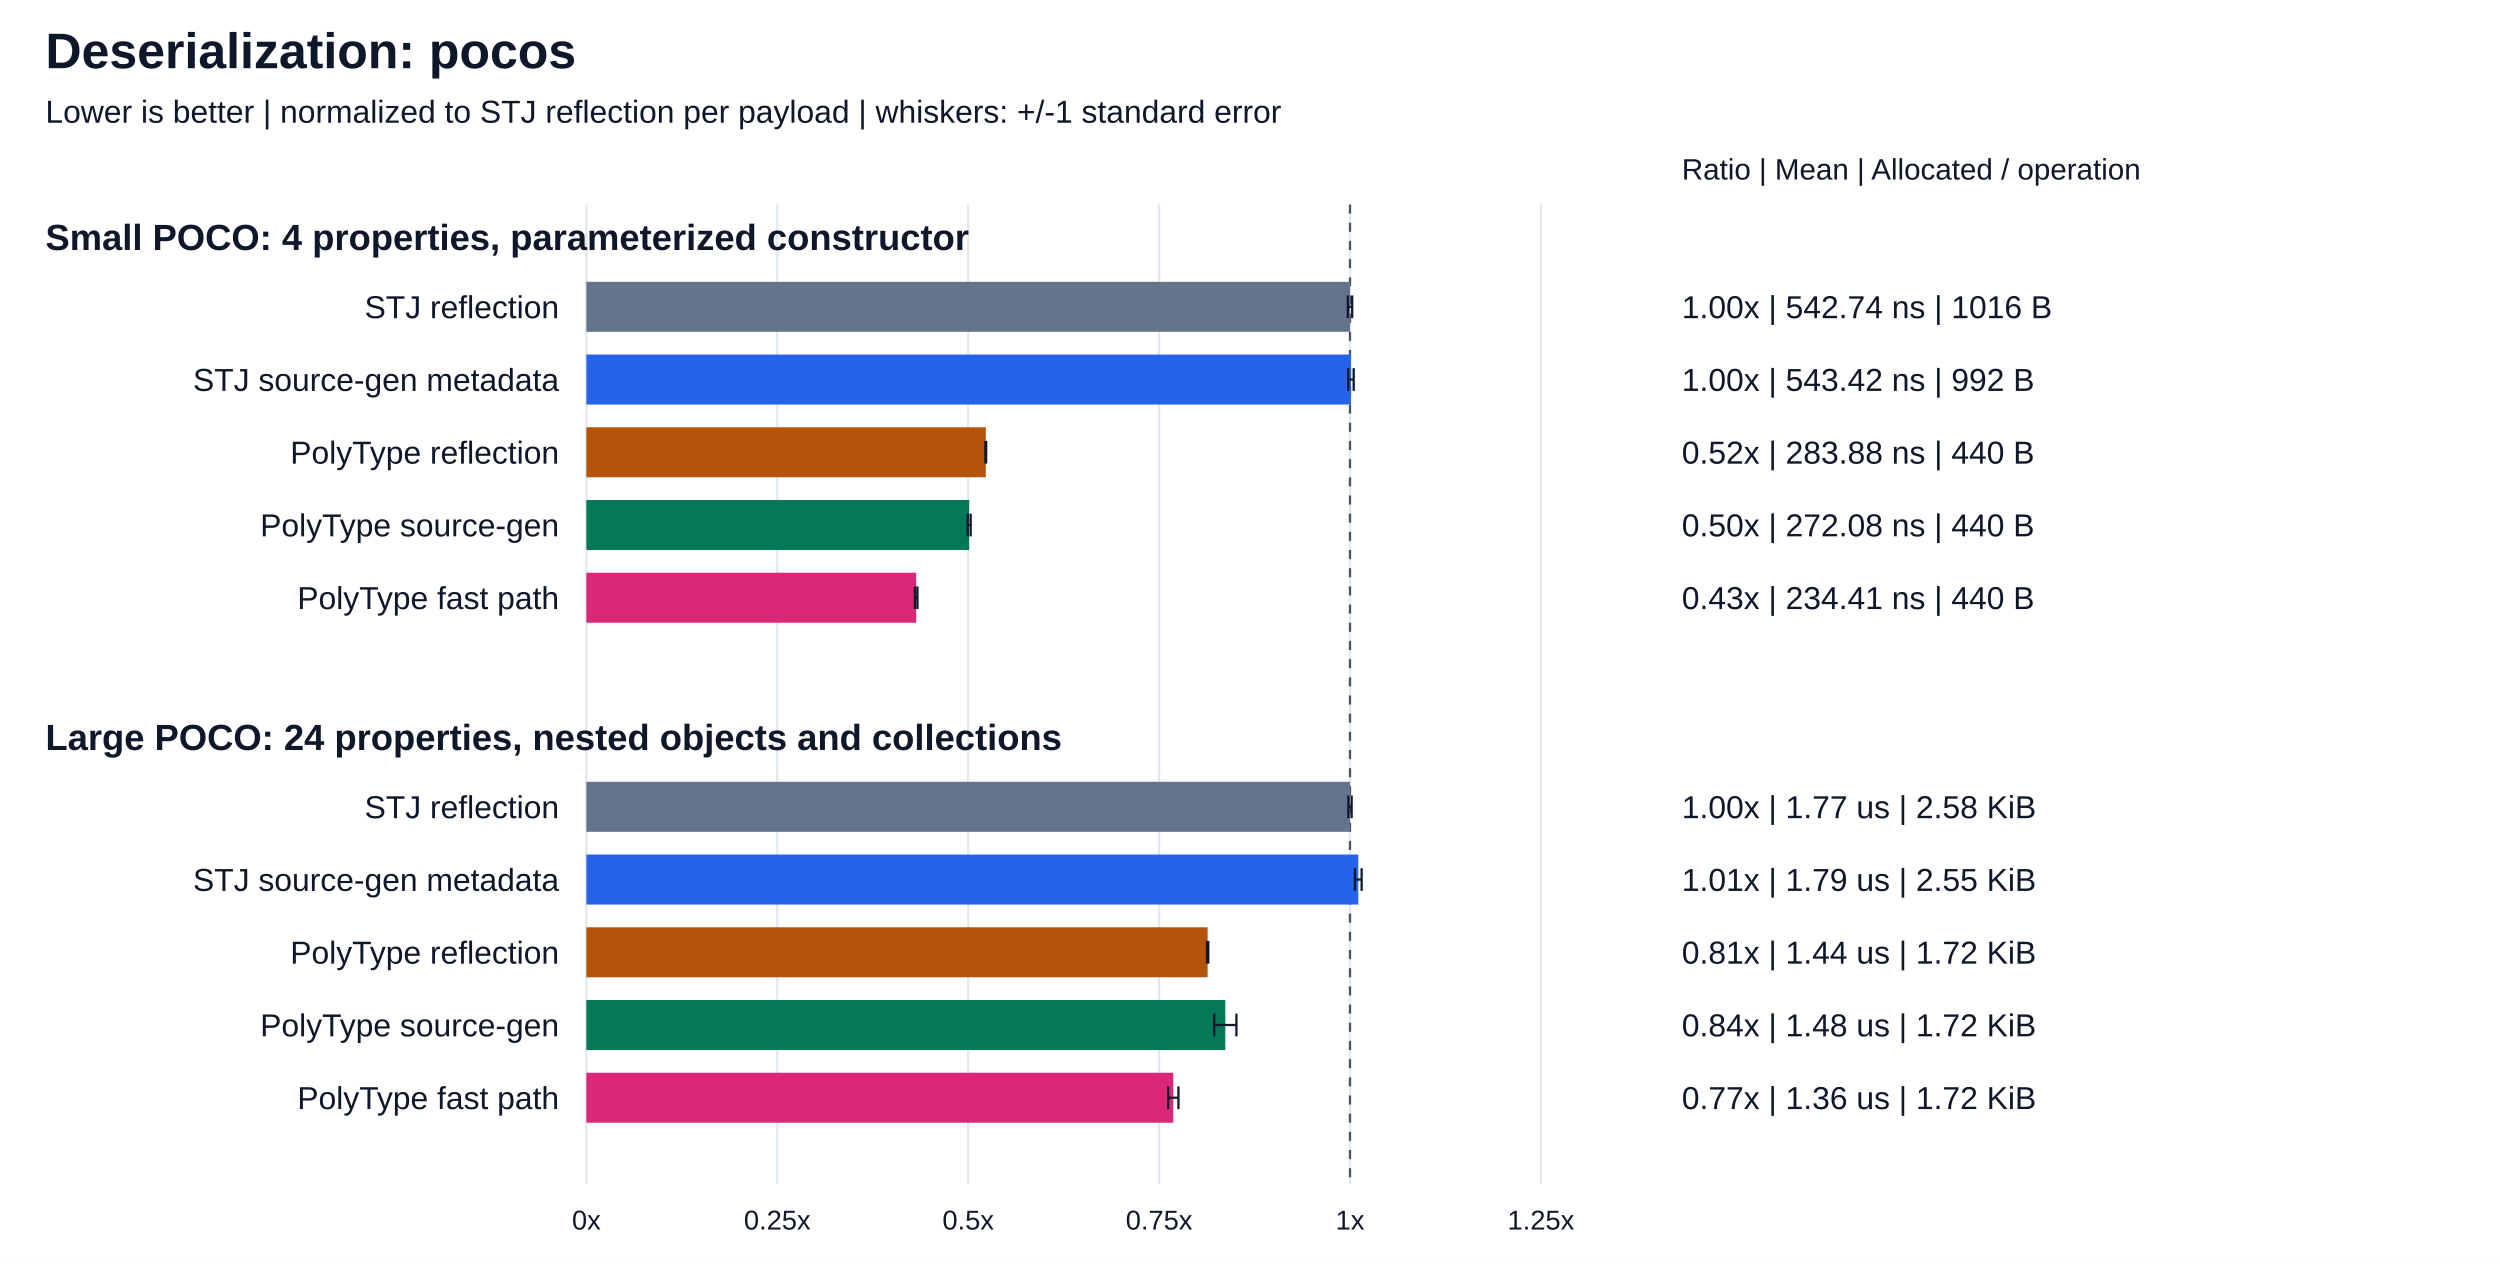
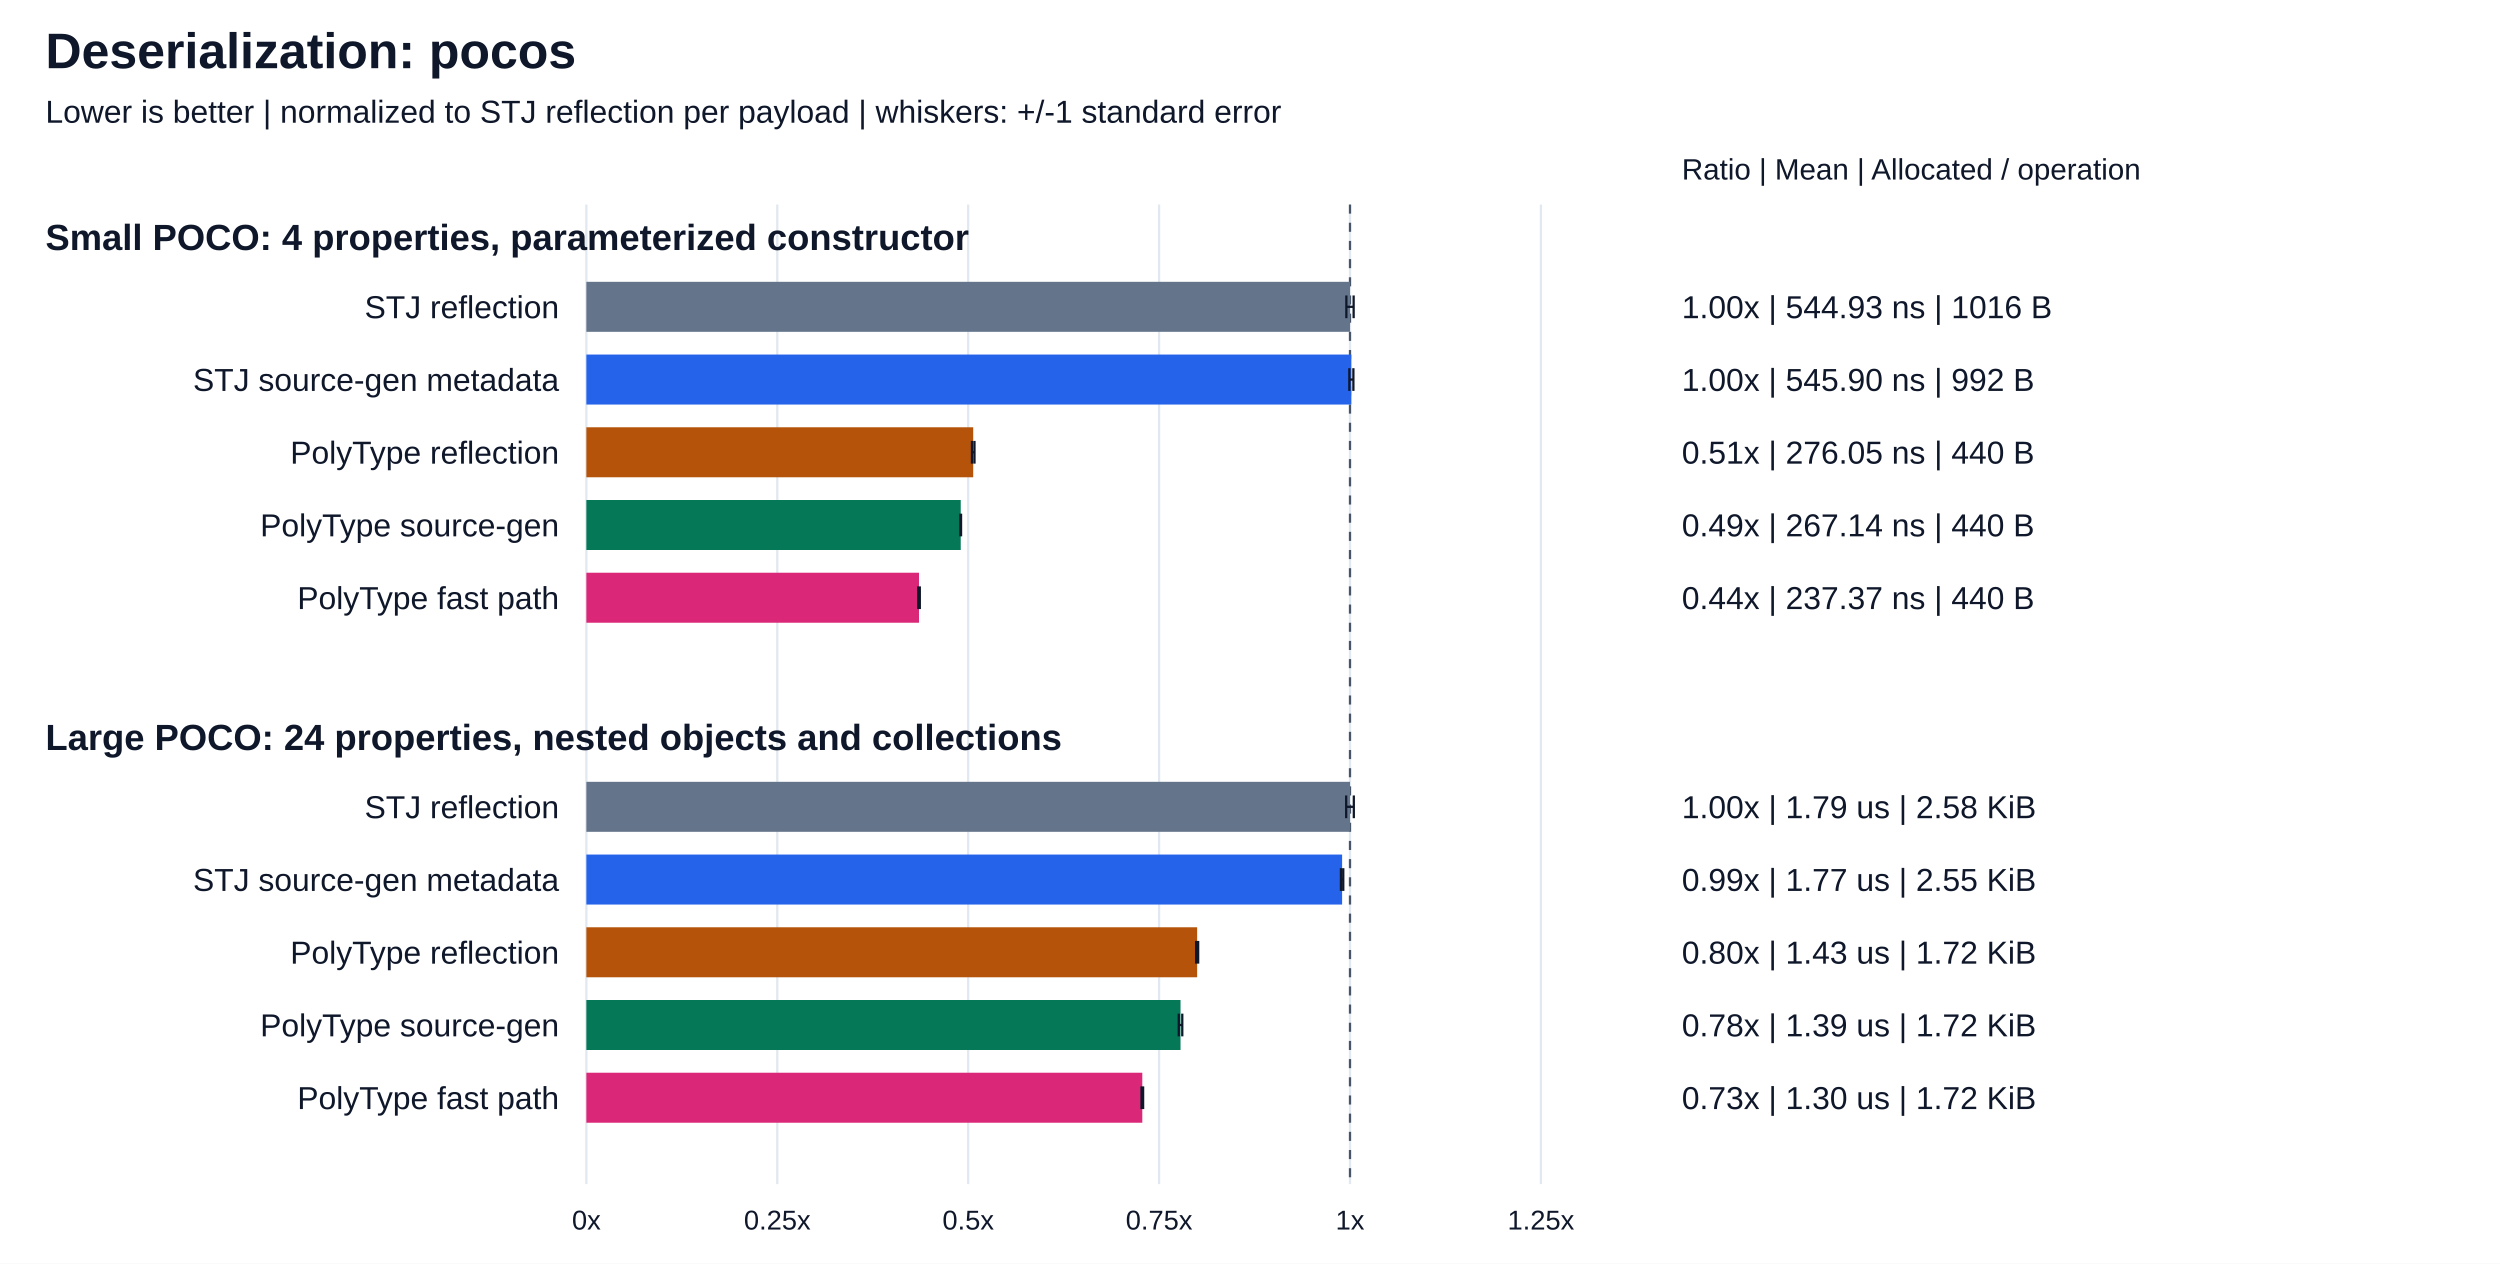
<svg xmlns="http://www.w3.org/2000/svg" width="1100" height="556" viewBox="0 0 1100 556" role="img" aria-labelledby="title desc">
  <rect width="100%" height="100%" fill="#ffffff" />
  <g font-family="Arial, sans-serif" font-size="14" fill="#0f172a">
    <text x="20" y="30" font-size="22" font-weight="bold">Deserialization: pocos</text>
    <text x="20" y="54">Lower is better | normalized to STJ reflection per payload | whiskers: +/-1 standard error</text>
    <text x="740" y="79" font-size="13">Ratio | Mean | Allocated / operation</text>
    <line x1="258.00" y1="90" x2="258.00" y2="521" stroke="#e2e8f0" />
    <text x="258.00" y="541" text-anchor="middle" font-size="12">0x</text>
    <line x1="342.00" y1="90" x2="342.00" y2="521" stroke="#e2e8f0" />
    <text x="342.00" y="541" text-anchor="middle" font-size="12">0.25x</text>
    <line x1="426.00" y1="90" x2="426.00" y2="521" stroke="#e2e8f0" />
    <text x="426.00" y="541" text-anchor="middle" font-size="12">0.5x</text>
    <line x1="510.00" y1="90" x2="510.00" y2="521" stroke="#e2e8f0" />
    <text x="510.00" y="541" text-anchor="middle" font-size="12">0.75x</text>
    <line x1="594.00" y1="90" x2="594.00" y2="521" stroke="#e2e8f0" />
    <text x="594.00" y="541" text-anchor="middle" font-size="12">1x</text>
    <line x1="678.00" y1="90" x2="678.00" y2="521" stroke="#e2e8f0" />
    <text x="678.00" y="541" text-anchor="middle" font-size="12">1.25x</text>
    <line x1="594.00" y1="90" x2="594.00" y2="521" stroke="#475569" stroke-dasharray="4 4" />
    <text x="20" y="110" font-weight="bold" font-size="16">Small POCO: 4 properties, parameterized constructor</text>
    <text x="246" y="140" text-anchor="end">STJ reflection</text>
    <rect x="258" y="124" width="336.00" height="22" fill="#64748b" />
-     <path d="M 593.04 135 H 594.96 M 593.04 130 V 140 M 594.96 130 V 140" stroke="#0f172a" fill="none" />
-     <text x="740" y="140">1.00x | 542.74 ns | 1016 B</text>
+     <path d="M 592.40 135 H 595.60 M 592.40 130 V 140 M 595.60 130 V 140" stroke="#0f172a" fill="none" />
+     <text x="740" y="140">1.00x | 544.93 ns | 1016 B</text>
    <text x="246" y="172" text-anchor="end">STJ source-gen metadata</text>
-     <rect x="258" y="156" width="336.43" height="22" fill="#2563eb" />
-     <path d="M 593.22 167 H 595.63 M 593.22 162 V 172 M 595.63 162 V 172" stroke="#0f172a" fill="none" />
-     <text x="740" y="172">1.00x | 543.42 ns | 992 B</text>
+     <rect x="258" y="156" width="336.60" height="22" fill="#2563eb" />
+     <path d="M 593.71 167 H 595.49 M 593.71 162 V 172 M 595.49 162 V 172" stroke="#0f172a" fill="none" />
+     <text x="740" y="172">1.00x | 545.90 ns | 992 B</text>
    <text x="246" y="204" text-anchor="end">PolyType reflection</text>
-     <rect x="258" y="188" width="175.75" height="22" fill="#b45309" />
-     <path d="M 433.58 199 H 433.91 M 433.58 194 V 204 M 433.91 194 V 204" stroke="#0f172a" fill="none" />
-     <text x="740" y="204">0.52x | 283.88 ns | 440 B</text>
+     <rect x="258" y="188" width="170.21" height="22" fill="#b45309" />
+     <path d="M 427.66 199 H 428.77 M 427.66 194 V 204 M 428.77 194 V 204" stroke="#0f172a" fill="none" />
+     <text x="740" y="204">0.51x | 276.05 ns | 440 B</text>
    <text x="246" y="236" text-anchor="end">PolyType source-gen</text>
-     <rect x="258" y="220" width="168.44" height="22" fill="#047857" />
-     <path d="M 425.79 231 H 427.09 M 425.79 226 V 236 M 427.09 226 V 236" stroke="#0f172a" fill="none" />
-     <text x="740" y="236">0.50x | 272.08 ns | 440 B</text>
+     <rect x="258" y="220" width="164.72" height="22" fill="#047857" />
+     <path d="M 422.58 231 H 422.86 M 422.58 226 V 236 M 422.86 226 V 236" stroke="#0f172a" fill="none" />
+     <text x="740" y="236">0.49x | 267.14 ns | 440 B</text>
    <text x="246" y="268" text-anchor="end">PolyType fast path</text>
-     <rect x="258" y="252" width="145.12" height="22" fill="#db2777" />
-     <path d="M 402.57 263 H 403.67 M 402.57 258 V 268 M 403.67 258 V 268" stroke="#0f172a" fill="none" />
-     <text x="740" y="268">0.43x | 234.41 ns | 440 B</text>
+     <rect x="258" y="252" width="146.36" height="22" fill="#db2777" />
+     <path d="M 404.01 263 H 404.72 M 404.01 258 V 268 M 404.72 258 V 268" stroke="#0f172a" fill="none" />
+     <text x="740" y="268">0.44x | 237.37 ns | 440 B</text>
    <text x="20" y="330" font-weight="bold" font-size="16">Large POCO: 24 properties, nested objects and collections</text>
    <text x="246" y="360" text-anchor="end">STJ reflection</text>
    <rect x="258" y="344" width="336.00" height="22" fill="#64748b" />
-     <path d="M 593.28 355 H 594.72 M 593.28 350 V 360 M 594.72 350 V 360" stroke="#0f172a" fill="none" />
-     <text x="740" y="360">1.00x | 1.77 us | 2.58 KiB</text>
+     <path d="M 592.32 355 H 595.68 M 592.32 350 V 360 M 595.68 350 V 360" stroke="#0f172a" fill="none" />
+     <text x="740" y="360">1.00x | 1.79 us | 2.58 KiB</text>
    <text x="246" y="392" text-anchor="end">STJ source-gen metadata</text>
-     <rect x="258" y="376" width="339.65" height="22" fill="#2563eb" />
-     <path d="M 596.17 387 H 599.12 M 596.17 382 V 392 M 599.12 382 V 392" stroke="#0f172a" fill="none" />
-     <text x="740" y="392">1.01x | 1.79 us | 2.55 KiB</text>
+     <rect x="258" y="376" width="332.53" height="22" fill="#2563eb" />
+     <path d="M 590.01 387 H 591.04 M 590.01 382 V 392 M 591.04 382 V 392" stroke="#0f172a" fill="none" />
+     <text x="740" y="392">0.99x | 1.77 us | 2.55 KiB</text>
    <text x="246" y="424" text-anchor="end">PolyType reflection</text>
-     <rect x="258" y="408" width="273.36" height="22" fill="#b45309" />
-     <path d="M 531.07 419 H 531.65 M 531.07 414 V 424 M 531.65 414 V 424" stroke="#0f172a" fill="none" />
-     <text x="740" y="424">0.81x | 1.44 us | 1.72 KiB</text>
+     <rect x="258" y="408" width="268.74" height="22" fill="#b45309" />
+     <path d="M 526.30 419 H 527.19 M 526.30 414 V 424 M 527.19 414 V 424" stroke="#0f172a" fill="none" />
+     <text x="740" y="424">0.80x | 1.43 us | 1.72 KiB</text>
    <text x="246" y="456" text-anchor="end">PolyType source-gen</text>
-     <rect x="258" y="440" width="281.13" height="22" fill="#047857" />
-     <path d="M 534.24 451 H 544.02 M 534.24 446 V 456 M 544.02 446 V 456" stroke="#0f172a" fill="none" />
-     <text x="740" y="456">0.84x | 1.48 us | 1.72 KiB</text>
+     <rect x="258" y="440" width="261.43" height="22" fill="#047857" />
+     <path d="M 518.66 451 H 520.20 M 518.66 446 V 456 M 520.20 446 V 456" stroke="#0f172a" fill="none" />
+     <text x="740" y="456">0.78x | 1.39 us | 1.72 KiB</text>
    <text x="246" y="488" text-anchor="end">PolyType fast path</text>
-     <rect x="258" y="472" width="258.25" height="22" fill="#db2777" />
-     <path d="M 514.00 483 H 518.51 M 514.00 478 V 488 M 518.51 478 V 488" stroke="#0f172a" fill="none" />
-     <text x="740" y="488">0.77x | 1.36 us | 1.72 KiB</text>
+     <rect x="258" y="472" width="244.61" height="22" fill="#db2777" />
+     <path d="M 502.26 483 H 502.97 M 502.26 478 V 488 M 502.97 478 V 488" stroke="#0f172a" fill="none" />
+     <text x="740" y="488">0.73x | 1.30 us | 1.72 KiB</text>
  </g>
</svg>
